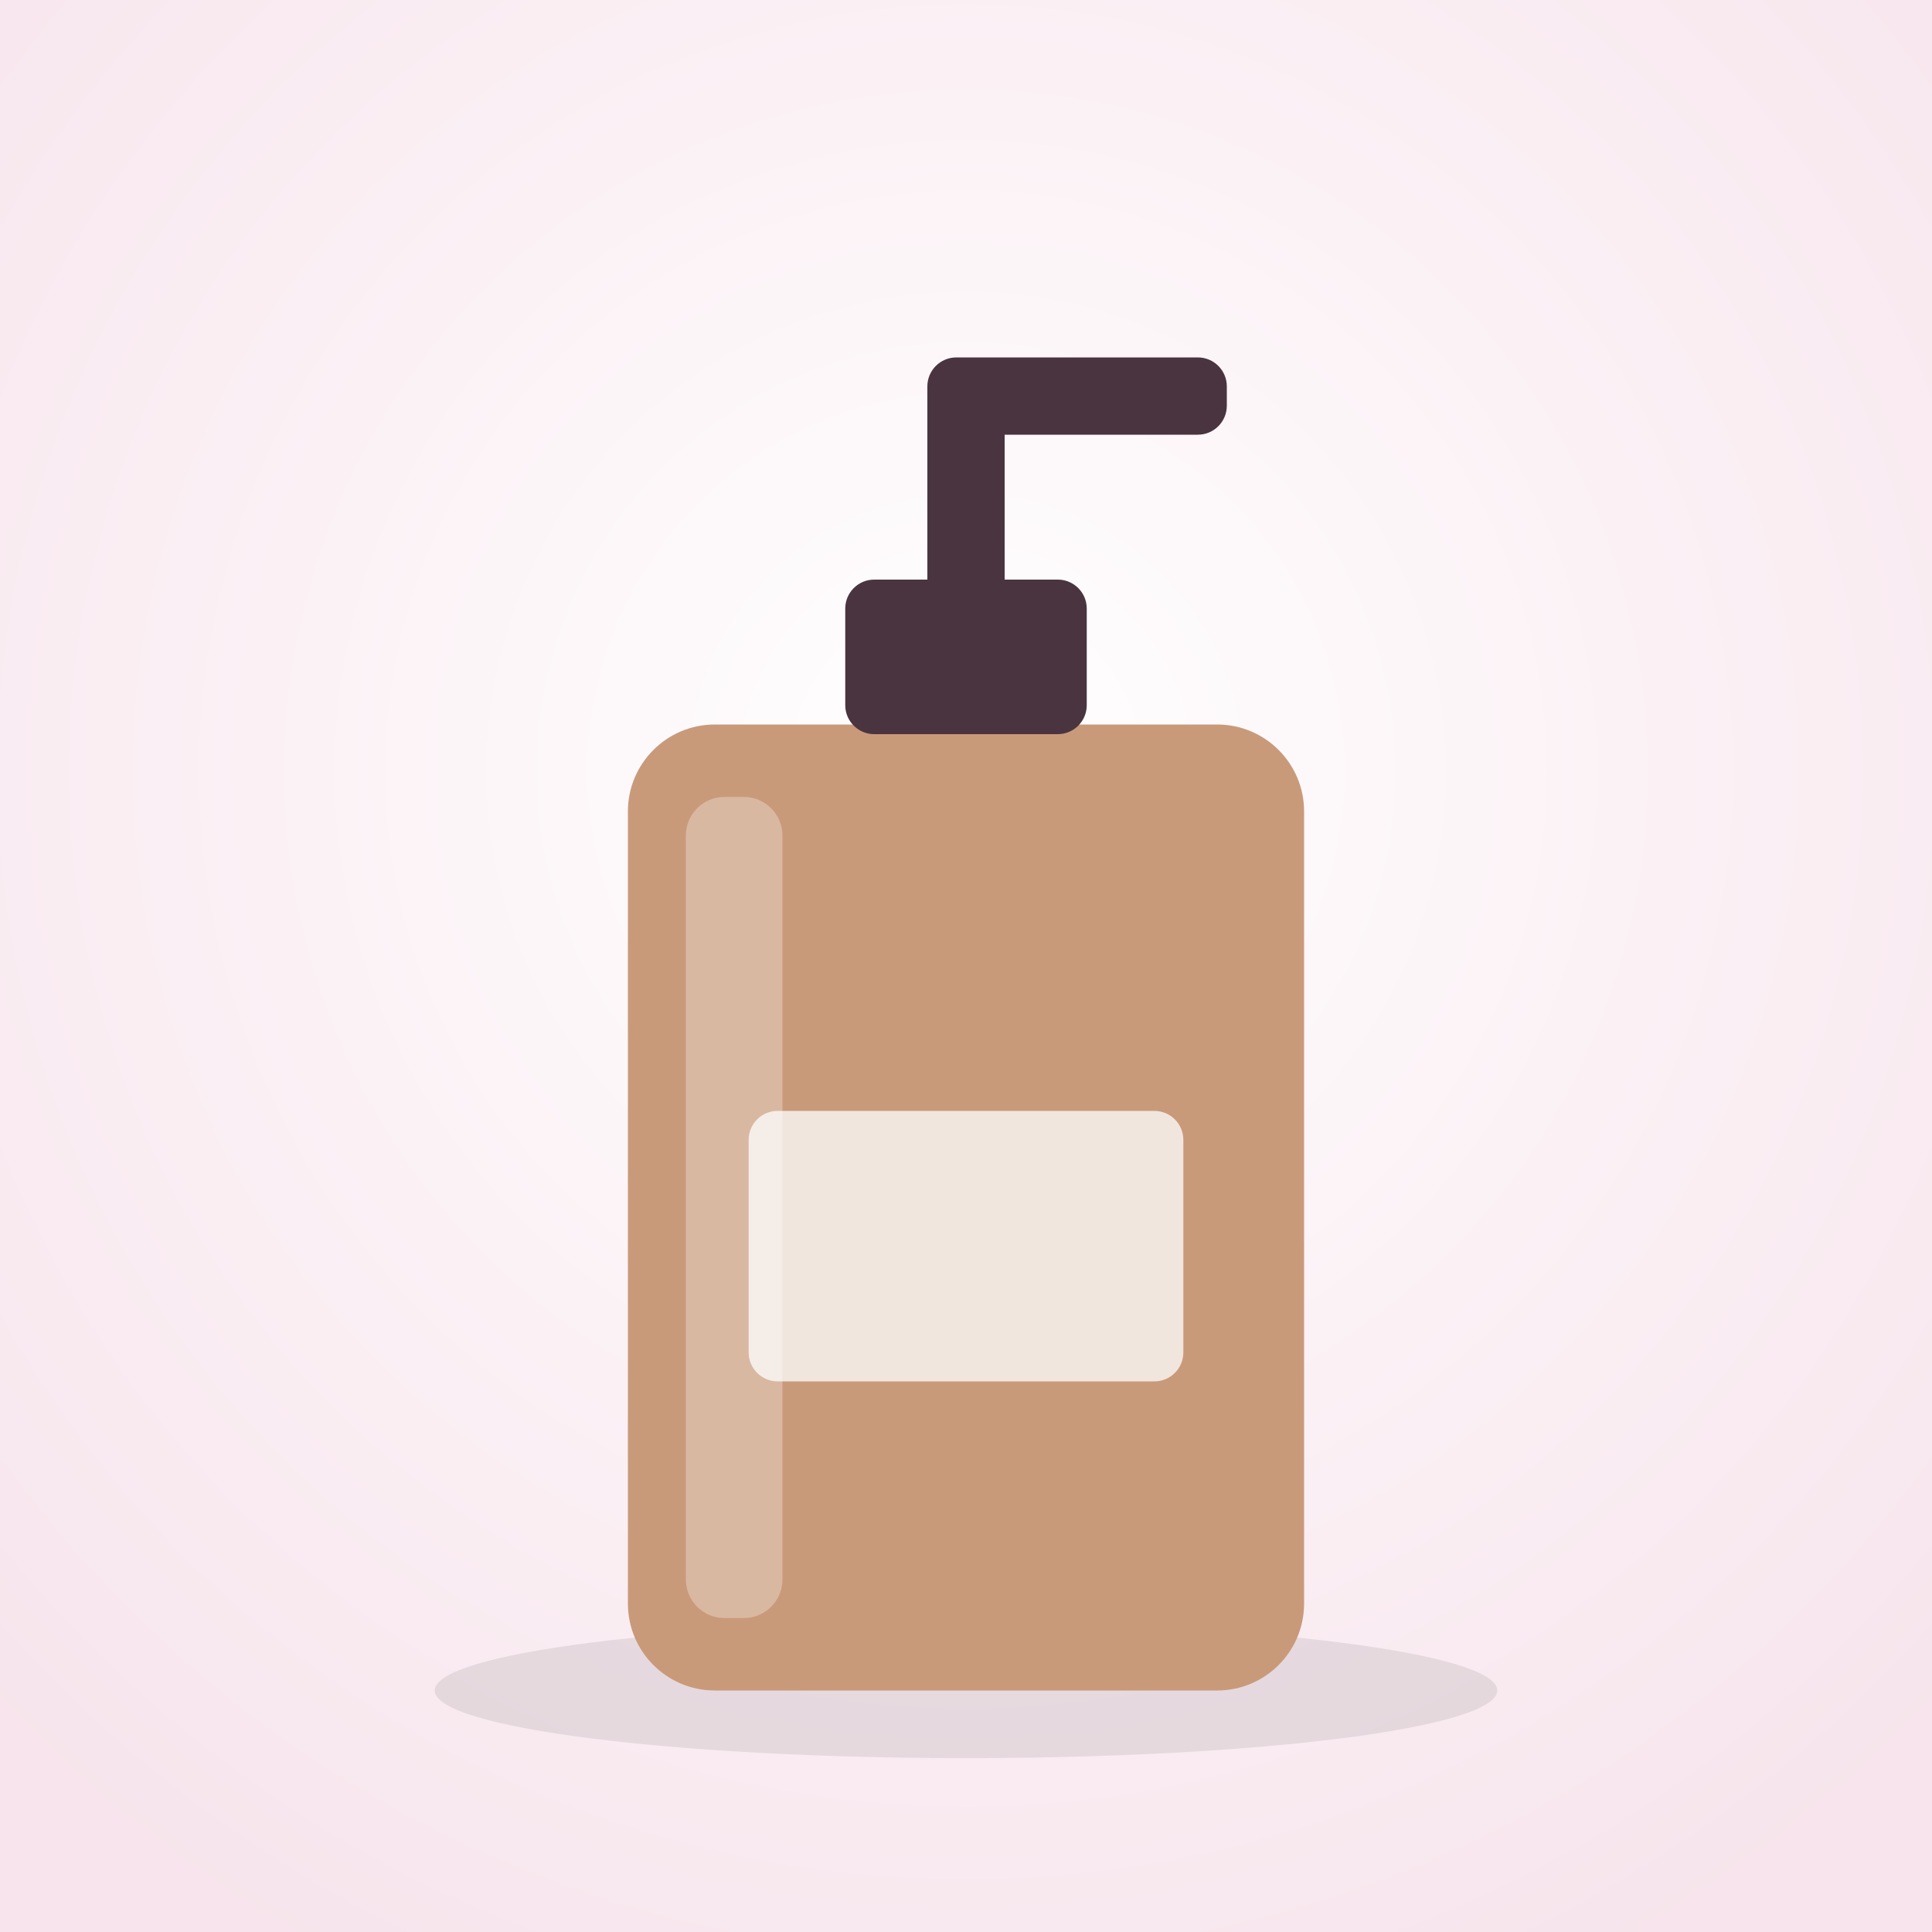
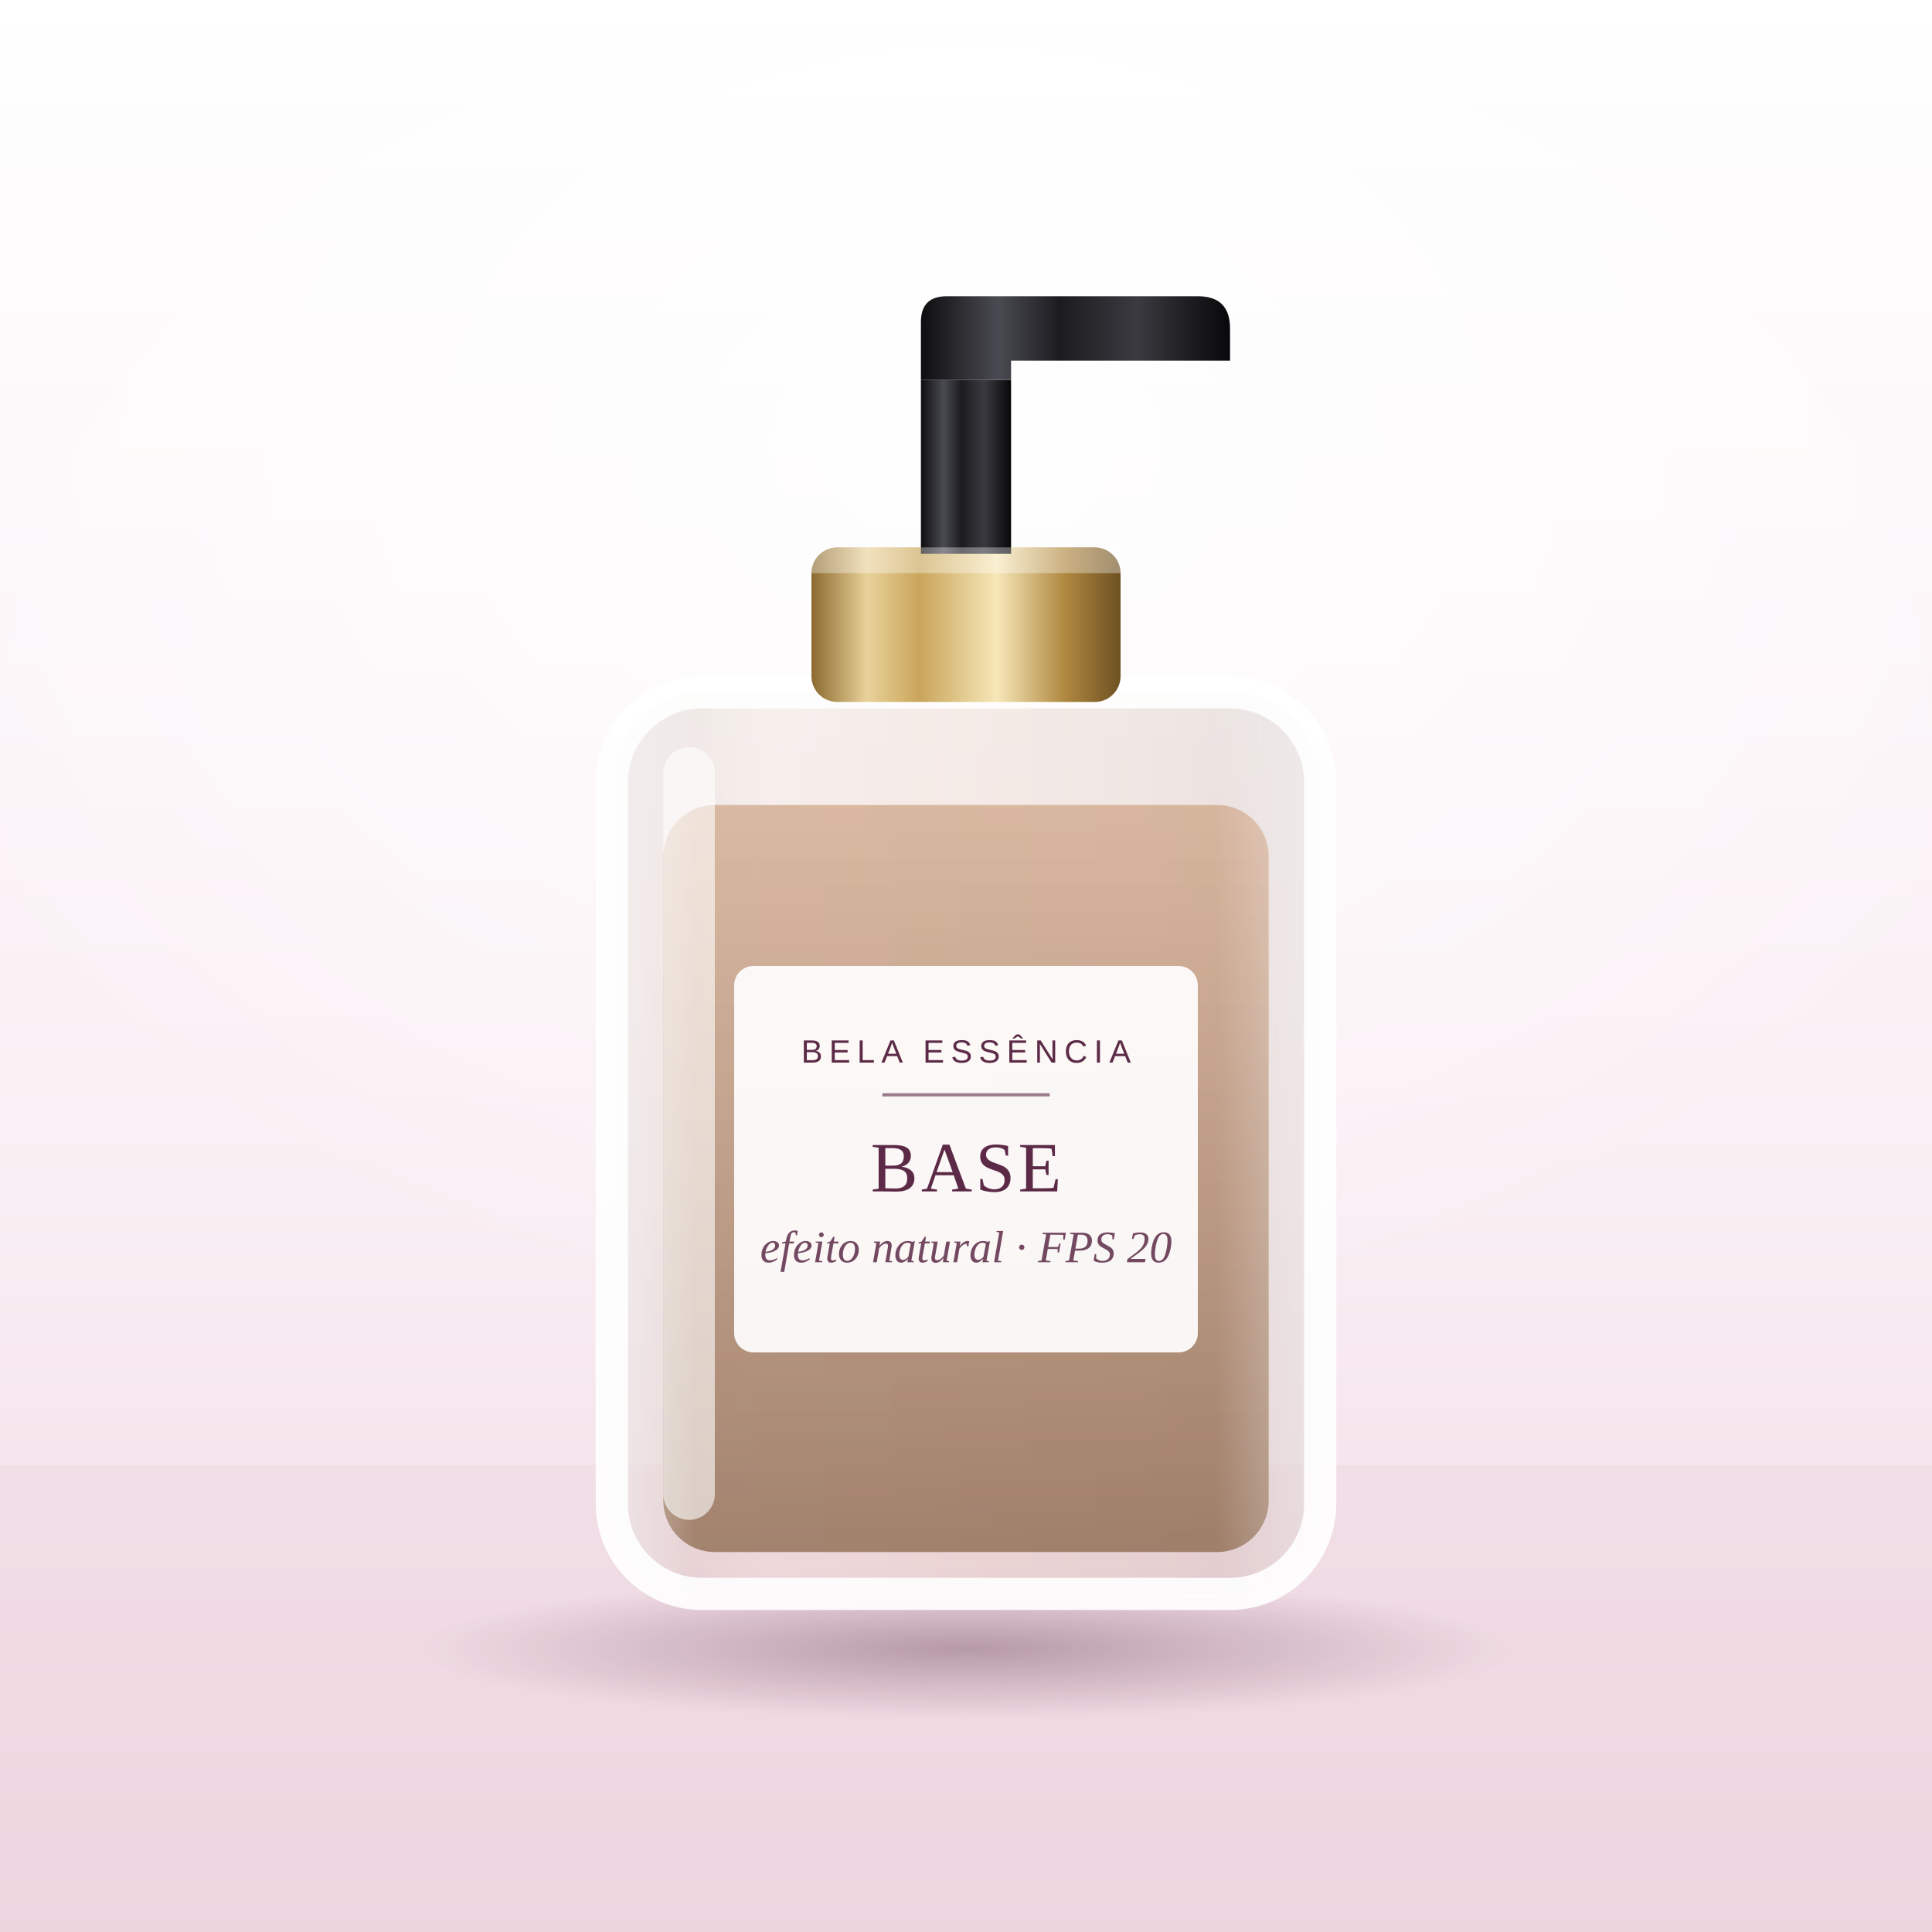
- <svg xmlns="http://www.w3.org/2000/svg" viewBox="0 0 400 400" aria-hidden="true">
+ <svg xmlns="http://www.w3.org/2000/svg" viewBox="0 0 600 600" aria-hidden="true">
  <defs>
-     <radialGradient id="f" cx="50%" cy="40%" r="70%">
+     <linearGradient id="fundo" x1="0" y1="0" x2="0" y2="1">
      <stop offset="0" stop-color="#FFFFFF" />
-       <stop offset="1" stop-color="#F7E4EC" />
+       <stop offset=".62" stop-color="#F9EEF3" />
+       <stop offset="1" stop-color="#EED7E1" />
+     </linearGradient>
+     <radialGradient id="luz" cx="50%" cy="30%" r="60%">
+       <stop offset="0" stop-color="#FFFFFF" stop-opacity=".9" />
+       <stop offset="1" stop-color="#FFFFFF" stop-opacity="0" />
    </radialGradient>
+     <radialGradient id="sombra" cx="50%" cy="50%" r="50%">
+       <stop offset="0" stop-color="#4A2238" stop-opacity=".35" />
+       <stop offset="1" stop-color="#4A2238" stop-opacity="0" />
+     </radialGradient>
+     <linearGradient id="ouro" x1="0" y1="0" x2="1" y2="0">
+       <stop offset="0" stop-color="#8C6A2F" />
+       <stop offset=".18" stop-color="#E9D29A" />
+       <stop offset=".35" stop-color="#C9A55A" />
+       <stop offset=".6" stop-color="#F6E7B8" />
+       <stop offset=".82" stop-color="#B08840" />
+       <stop offset="1" stop-color="#6E5122" />
+     </linearGradient>
+     <linearGradient id="prata" x1="0" y1="0" x2="1" y2="0">
+       <stop offset="0" stop-color="#7D838C" />
+       <stop offset=".2" stop-color="#E9EDF2" />
+       <stop offset=".45" stop-color="#AEB5BF" />
+       <stop offset=".65" stop-color="#F7F9FB" />
+       <stop offset="1" stop-color="#6B717A" />
+     </linearGradient>
+     <linearGradient id="preto" x1="0" y1="0" x2="1" y2="0">
+       <stop offset="0" stop-color="#0E0E10" />
+       <stop offset=".25" stop-color="#4A4A52" />
+       <stop offset=".45" stop-color="#1C1C20" />
+       <stop offset=".7" stop-color="#3A3A40" />
+       <stop offset="1" stop-color="#08080A" />
+     </linearGradient>
+     <linearGradient id="corpo" x1="0" y1="0" x2="1" y2="0">
+       <stop offset="0" stop-color="#82644F" />
+       <stop offset=".22" stop-color="#D6B39B" />
+       <stop offset=".5" stop-color="#C99A7A" />
+       <stop offset=".8" stop-color="#AA8267" />
+       <stop offset="1" stop-color="#6E5443" />
+     </linearGradient>
+     <linearGradient id="liquido" x1="0" y1="0" x2="0" y2="1">
+       <stop offset="0" stop-color="#D1A98D" stop-opacity=".85" />
+       <stop offset="1" stop-color="#96735B" stop-opacity=".95" />
+     </linearGradient>
+     <linearGradient id="vidro" x1="0" y1="0" x2="1" y2="0">
+       <stop offset="0" stop-color="#FFFFFF" stop-opacity=".55" />
+       <stop offset=".12" stop-color="#FFFFFF" stop-opacity=".08" />
+       <stop offset=".85" stop-color="#FFFFFF" stop-opacity=".05" />
+       <stop offset="1" stop-color="#FFFFFF" stop-opacity=".45" />
+     </linearGradient>
+     <linearGradient id="brilho" x1="0" y1="0" x2="1" y2="0">
+       <stop offset="0" stop-color="#FFFFFF" stop-opacity="0" />
+       <stop offset=".5" stop-color="#FFFFFF" stop-opacity=".75" />
+       <stop offset="1" stop-color="#FFFFFF" stop-opacity="0" />
+     </linearGradient>
  </defs>
-   <rect width="400" height="400" fill="url(#f)" />
-   <ellipse cx="200" cy="350" rx="110" ry="14" fill="#000" opacity=".08" />
-   <rect x="130" y="150" width="140" height="200" rx="18" fill="#C99A7A" />
-   <rect x="142" y="165" width="20" height="170" rx="8" fill="#fff" opacity=".3" />
-   <rect x="175" y="120" width="50" height="32" rx="6" fill="#4A3440" />
-   <rect x="192" y="80" width="16" height="42" fill="#4A3440" />
-   <rect x="192" y="74" width="62" height="16" rx="6" fill="#4A3440" />
-   <rect x="155" y="230" width="90" height="56" rx="6" fill="#fff" opacity=".75" />
+   <rect width="600" height="600" fill="url(#fundo)" />
+   <ellipse cx="300" cy="230" rx="300" ry="230" fill="url(#luz)" />
+   <rect y="455" width="600" height="145" fill="#EAD0DB" opacity=".35" />
+   <ellipse cx="300" cy="512" rx="170" ry="22" fill="url(#sombra)" />
+   <rect x="190" y="215" width="220" height="280" rx="28" fill="url(#corpo)" opacity=".18" />
+   <rect x="206" y="250" width="188" height="232" rx="16" fill="url(#liquido)" />
+   <rect x="190" y="215" width="220" height="280" rx="28" fill="none" stroke="#FFF" stroke-opacity=".9" stroke-width="10" />
+   <rect x="190" y="215" width="220" height="280" rx="28" fill="url(#vidro)" />
+   <rect x="206" y="232" width="16" height="240" rx="8" fill="#FFF" opacity=".6" />
+   <rect x="228" y="300" width="144" height="120" rx="6" fill="#FFFFFF" opacity=".92" />
+   <g text-anchor="middle" fill="#5C2A47">
+     <text x="300" y="330" font-family="'Segoe UI', Arial, Helvetica, sans-serif" font-size="10" letter-spacing="2">BELA ESSÊNCIA</text>
+     <line x1="274" y1="340" x2="326" y2="340" stroke="#5C2A47" stroke-width="1" opacity=".6" />
+     <text x="300" y="370" font-family="Georgia, 'Times New Roman', serif" font-size="22" letter-spacing="1">BASE</text>
+     <text x="300" y="392" font-family="Georgia, 'Times New Roman', serif" font-style="italic" font-size="14" opacity=".85">efeito natural · FPS 20</text>
+   </g>
+   <rect x="252" y="170" width="96" height="48" rx="8" fill="url(#ouro)" />
+   <rect x="286" y="118" width="28" height="54" fill="url(#preto)" />
+   <path d="M286 118 L286 100 Q286 92 294 92 L372 92 Q382 92 382 102 L382 112 L314 112 L314 118 Z" fill="url(#preto)" />
+   <rect x="252" y="170" width="96" height="8" fill="#FFF" opacity=".35" />
</svg>
